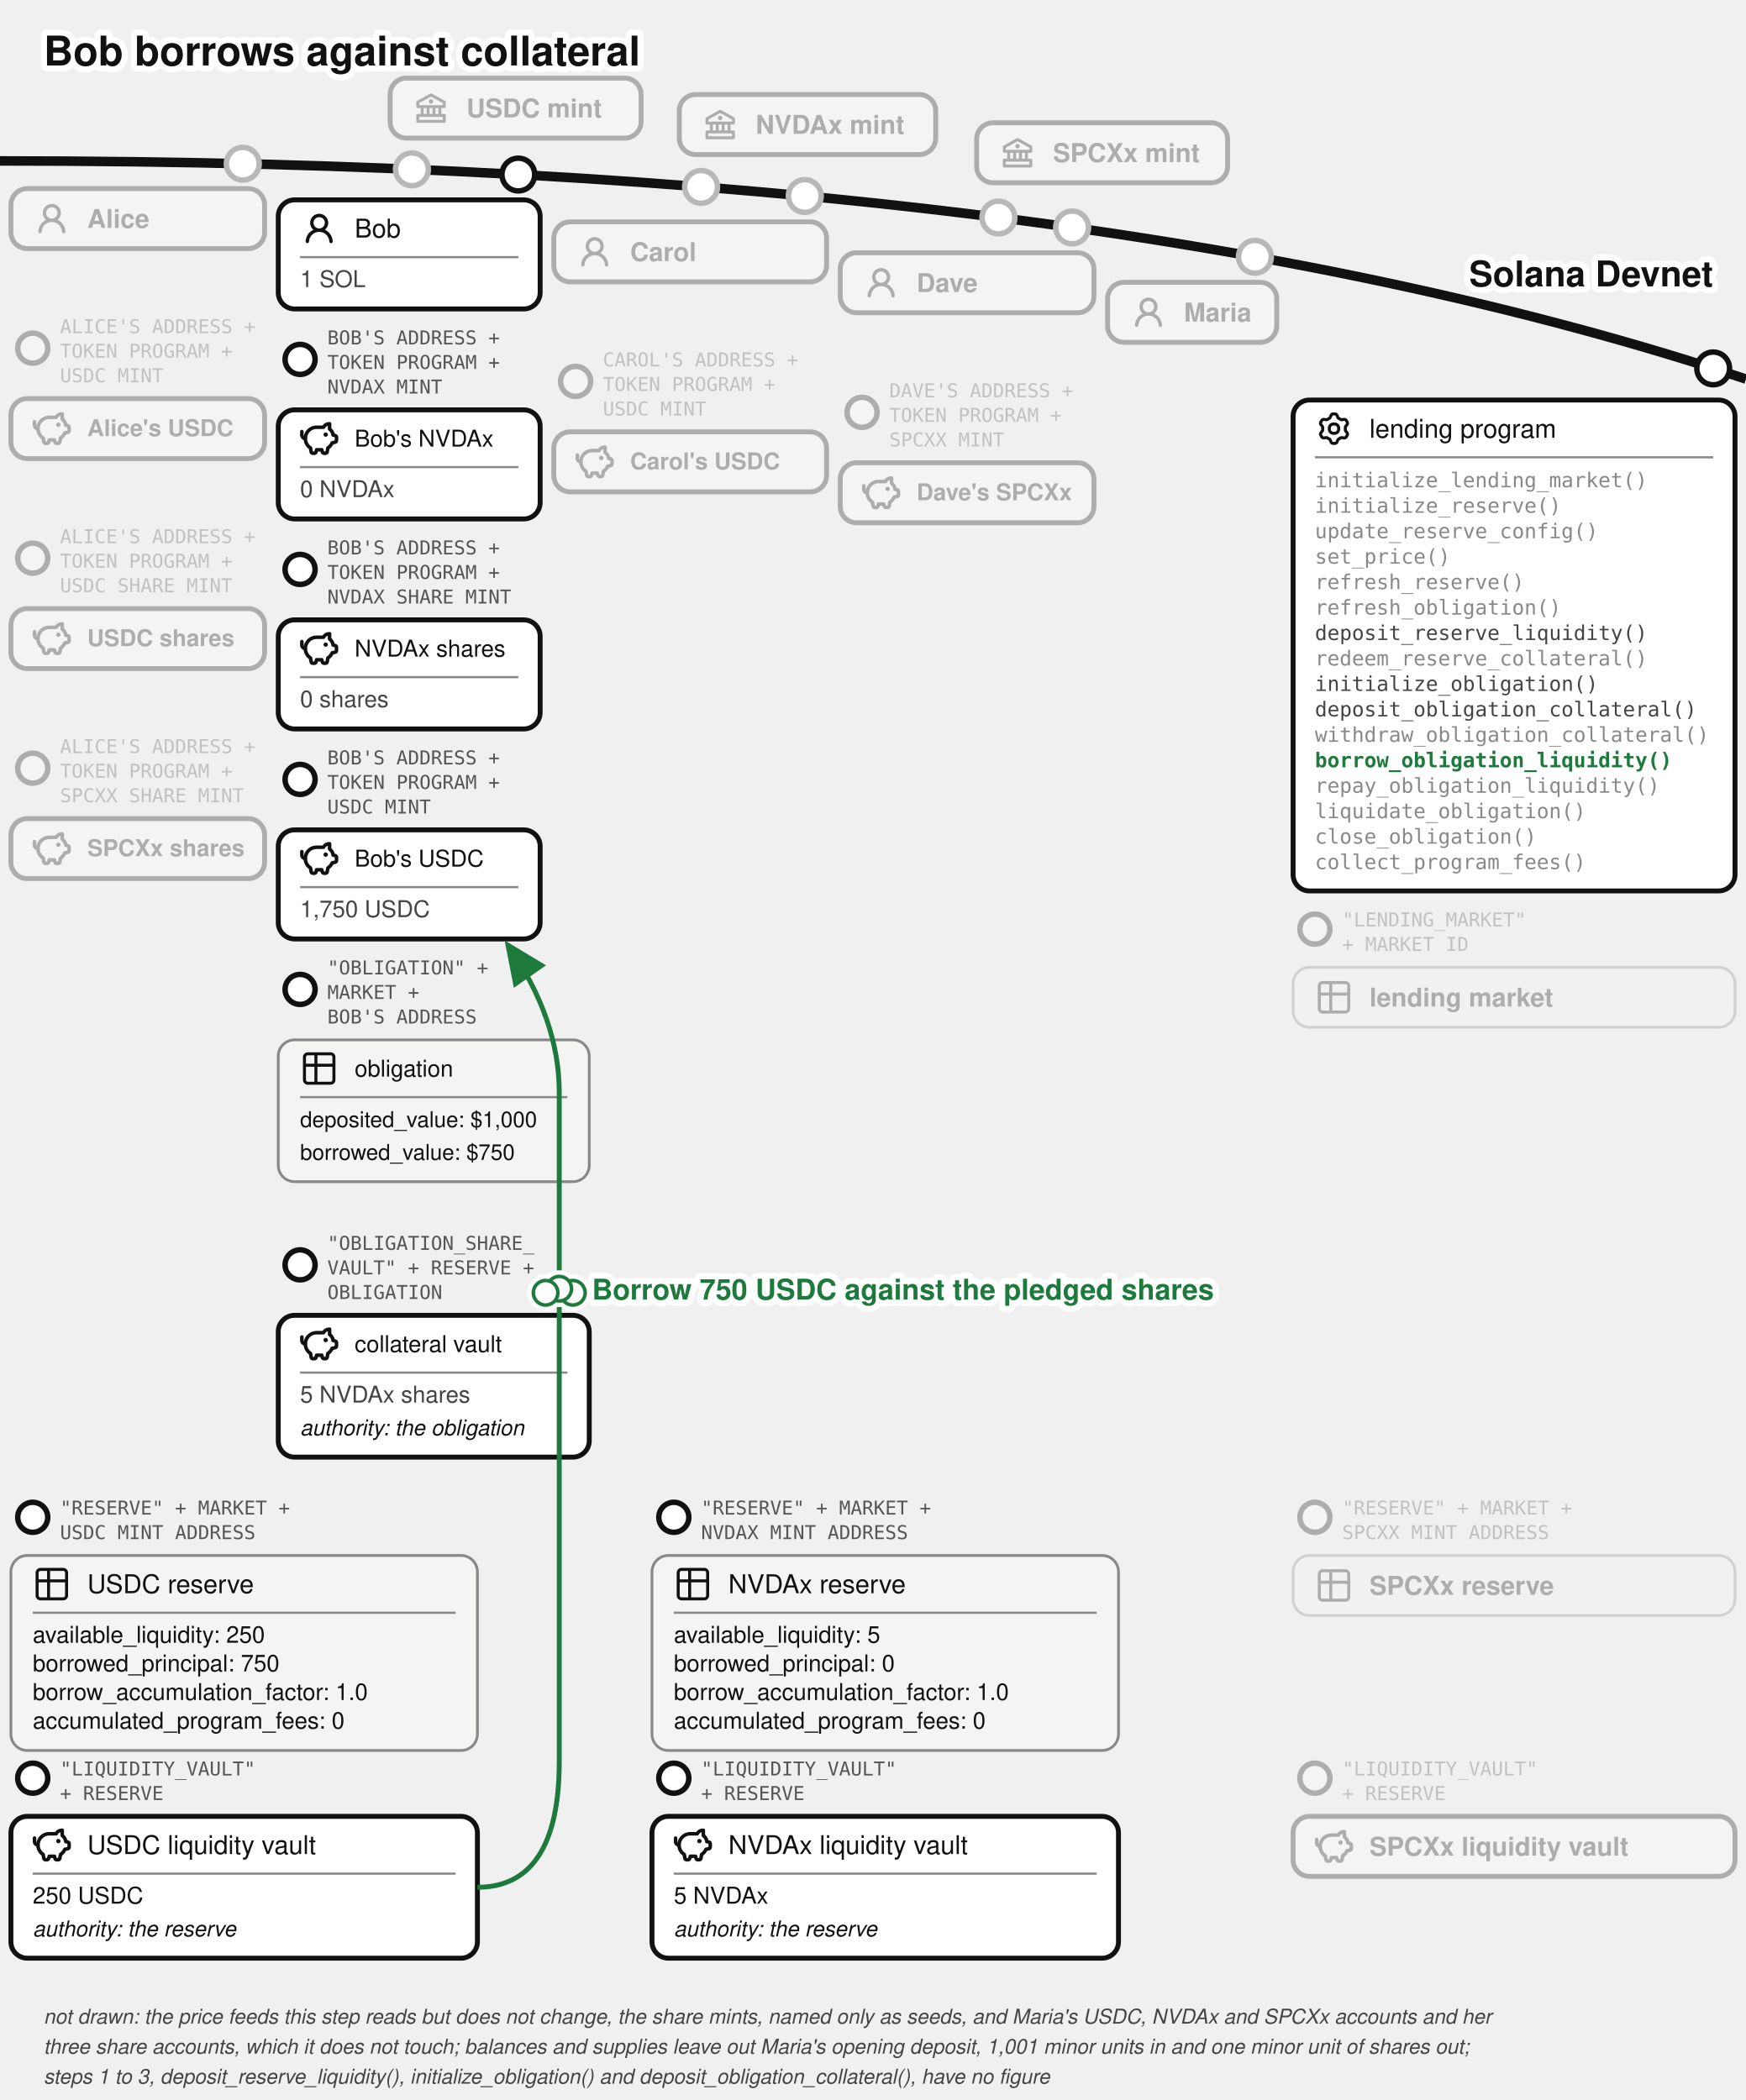
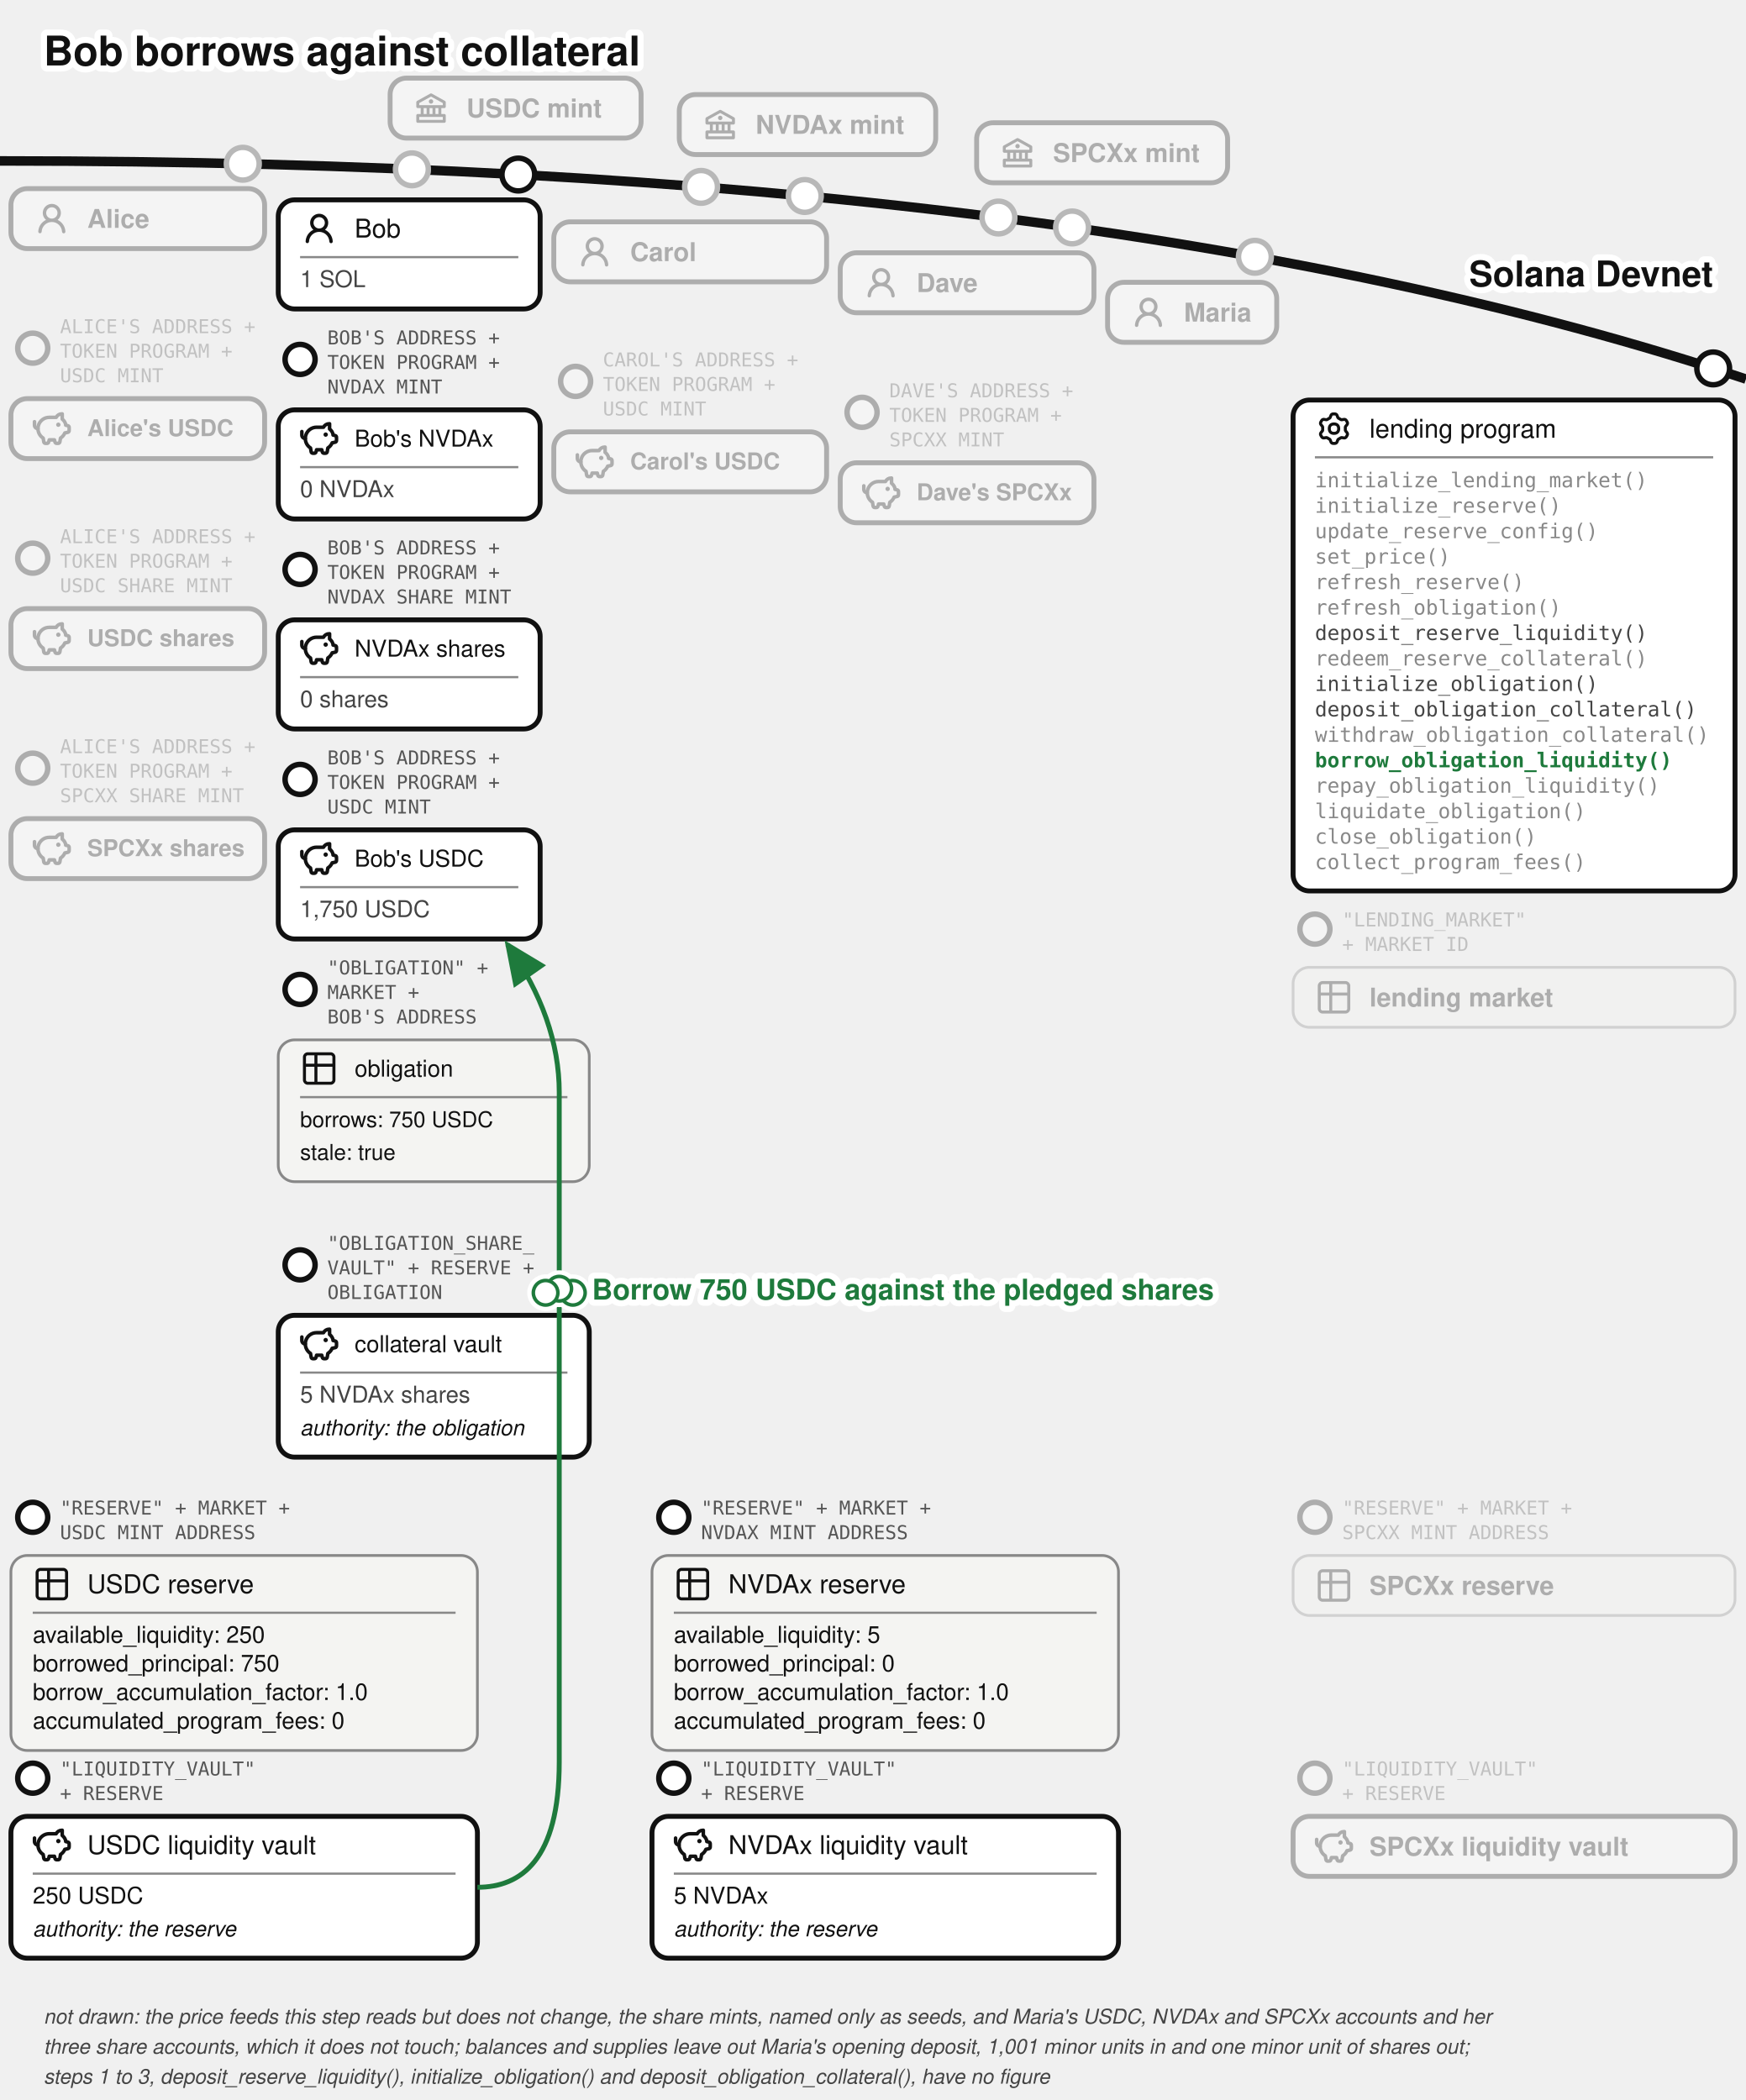
<svg xmlns="http://www.w3.org/2000/svg" viewBox="0 0 640 770" font-family="'Denim INK', Helvetica, Arial, sans-serif" fill="#111">
  <text stroke="#fff" stroke-width="4.5" paint-order="stroke" stroke-linejoin="round" x="16" y="24" font-size="15" font-weight="bold">Bob borrows against collateral</text>
  <g transform="translate(0,26)">
    <defs>
      <marker id="lend-bor-arr" markerWidth="9" markerHeight="8" refX="8" refY="4" orient="auto">
        <path d="M0,0 L9,4 L0,8 z" fill="#1e7a3c" />
      </marker>
    </defs>
    <defs>
      <pattern id="lend-bor-hatch" width="6" height="6" patternUnits="userSpaceOnUse" patternTransform="rotate(45)">
        <line x1="0" y1="0" x2="0" y2="6" stroke="#888" stroke-width="1.4" />
      </pattern>
    </defs>
    <path d="M 0,33 Q 400,33 640,113" fill="none" stroke="#111" stroke-width="3.5" />
    <text stroke="#fff" stroke-width="4.5" paint-order="stroke" stroke-linejoin="round" x="628" y="79" font-size="13" font-weight="bold" text-anchor="end">Solana Devnet</text>
    <circle cx="151" cy="36.088" r="7" fill="#fff" />
    <g opacity="0.3">
      <circle cx="151" cy="36.088" r="6" fill="#fff" stroke="#111" stroke-width="2" />
      <rect x="143" y="2.638" width="92" height="22" rx="6" fill="#fff" stroke="#111" stroke-width="1.8" />
      <g transform="translate(151,6.63815)">
        <g transform="translate(0.52,0.519) scale(0.54)" fill="#111">
          <path d="m21.49 7.13l-9-5a.99.99 0 0 0-.97 0l-9.01 5C2.19 7.31 2 7.64 2 8v3c0 .55.45 1 1 1h2v4H3c-.55 0-1 .45-1 1v4c0 .55.45 1 1 1h18c.55 0 1-.45 1-1v-4c0-.55-.45-1-1-1h-2v-4h2c.55 0 1-.45 1-1V8a1 1 0 0 0-.51-.87M7 12h2v4H7zm6 0v4h-2v-4zm7 6v2H4v-2zm-3-2h-2v-4h2zm3-6H4V8.59l8-4.44l8 4.44z" />
          <path d="M12 6a1.5 1.5 0 1 0 0 3a1.5 1.5 0 1 0 0-3" />
        </g>
      </g>
      <text x="171" y="17.038" font-size="9.5" font-weight="bold">USDC mint</text>
    </g>
    <circle cx="257" cy="42.526" r="7" fill="#fff" />
    <g opacity="0.3">
      <circle cx="257" cy="42.526" r="6" fill="#fff" stroke="#111" stroke-width="2" />
      <rect x="249" y="8.668" width="94" height="22" rx="6" fill="#fff" stroke="#111" stroke-width="1.8" />
      <g transform="translate(257,12.6683)">
        <g transform="translate(0.52,0.519) scale(0.54)" fill="#111">
          <path d="m21.49 7.13l-9-5a.99.99 0 0 0-.97 0l-9.01 5C2.19 7.31 2 7.64 2 8v3c0 .55.45 1 1 1h2v4H3c-.55 0-1 .45-1 1v4c0 .55.45 1 1 1h18c.55 0 1-.45 1-1v-4c0-.55-.45-1-1-1h-2v-4h2c.55 0 1-.45 1-1V8a1 1 0 0 0-.51-.87M7 12h2v4H7zm6 0v4h-2v-4zm7 6v2H4v-2zm-3-2h-2v-4h2zm3-6H4V8.59l8-4.44l8 4.44z" />
          <path d="M12 6a1.5 1.5 0 1 0 0 3a1.5 1.5 0 1 0 0-3" />
        </g>
      </g>
      <text x="277" y="23.068" font-size="9.5" font-weight="bold">NVDAx mint</text>
    </g>
    <circle cx="366" cy="53.759" r="7" fill="#fff" />
    <g opacity="0.3">
      <circle cx="366" cy="53.759" r="6" fill="#fff" stroke="#111" stroke-width="2" />
      <rect x="358" y="19.015" width="92" height="22" rx="6" fill="#fff" stroke="#111" stroke-width="1.8" />
      <g transform="translate(366,23.0155)">
        <g transform="translate(0.52,0.519) scale(0.54)" fill="#111">
          <path d="m21.49 7.13l-9-5a.99.99 0 0 0-.97 0l-9.01 5C2.19 7.31 2 7.64 2 8v3c0 .55.45 1 1 1h2v4H3c-.55 0-1 .45-1 1v4c0 .55.45 1 1 1h18c.55 0 1-.45 1-1v-4c0-.55-.45-1-1-1h-2v-4h2c.55 0 1-.45 1-1V8a1 1 0 0 0-.51-.87M7 12h2v4H7zm6 0v4h-2v-4zm7 6v2H4v-2zm-3-2h-2v-4h2zm3-6H4V8.59l8-4.44l8 4.44z" />
          <path d="M12 6a1.5 1.5 0 1 0 0 3a1.5 1.5 0 1 0 0-3" />
        </g>
      </g>
      <text x="386" y="33.416" font-size="9.5" font-weight="bold">SPCXx mint</text>
    </g>
    <g>
      <circle cx="190" cy="38" r="6" fill="#fff" stroke="#111" stroke-width="2" />
      <rect x="102" y="47.282" width="96" height="40" rx="6" fill="#fff" stroke="#111" stroke-width="1.8" />
      <g transform="translate(110,50.7821)">
        <g transform="translate(0.36,0.767) scale(0.8301)" fill="#111">
          <path d="M10.561 8.073a6 6 0 0 1 3.432 5.142a.75.75 0 1 1-1.498.07a4.5 4.5 0 0 0-8.99 0a.75.75 0 0 1-1.498-.07a6 6 0 0 1 3.431-5.142a3.999 3.999 0 1 1 5.123 0M10.5 5a2.5 2.5 0 1 0-5 0a2.5 2.5 0 0 0 5 0" />
        </g>
      </g>
      <text x="130" y="61.107" font-size="9.5">Bob</text>
      <line x1="110" y1="68.282" x2="190" y2="68.282" stroke="#888" stroke-width="0.8" />
      <text x="110" y="79.282" font-size="8.5" fill="#444">1 SOL</text>
    </g>
    <g>
      <circle cx="110" cy="105.782" r="5.5" fill="#fff" stroke="#111" stroke-width="2" />
      <text x="120" y="100.282" font-size="7" font-family="'DejaVu Sans Mono', monospace" fill="#555">BOB'S ADDRESS +</text>
      <text x="120" y="109.282" font-size="7" font-family="'DejaVu Sans Mono', monospace" fill="#555">TOKEN PROGRAM +</text>
      <text x="120" y="118.282" font-size="7" font-family="'DejaVu Sans Mono', monospace" fill="#555">NVDAX MINT</text>
      <rect x="102" y="124.282" width="96" height="40" rx="6" fill="#fff" stroke="#111" stroke-width="1.8" />
      <g transform="translate(110,127.782)">
        <g transform="translate(-0.624,-0.624) scale(0.6353)" fill="none" stroke="#111" stroke-linecap="round" stroke-linejoin="round" stroke-width="2.047">
          <path d="M14.5 5.5h-4A6.5 6.5 0 0 0 7 17.478l.288 1.738c.07.423.105.635.202.798a1 1 0 0 0 .49.416c.178.07.392.07.822.07c.397 0 .596 0 .764-.062a1 1 0 0 0 .479-.374c.1-.148.15-.34.246-.727l.209-.837h3l.21.837c.096.386.144.58.245.727a1 1 0 0 0 .479.374c.168.062.367.062.764.062c.43 0 .644 0 .821-.07a1 1 0 0 0 .49-.416c.098-.163.133-.375.203-.798L17 17.478a6.5 6.5 0 0 0 2.502-2.978l.89-.178c.77-.154 1.155-.231 1.381-.508c.227-.276.227-.669.227-1.453v-.3c0-.75 0-1.124-.212-1.396c-.212-.27-.575-.362-1.303-.544L20 10c0-1.5-1.167-2.833-2-3.5v-3h-.264c-1.37 0-2.623.774-3.236 2" />
          <path d="M15.875 9.75h-.125m.25 0a.25.25 0 1 1-.5 0a.25.25 0 0 1 .5 0M2 8v2a2 2 0 0 0 2 2" />
        </g>
      </g>
      <text x="130" y="137.757" font-size="8.5">Bob's NVDAx</text>
      <line x1="110" y1="145.282" x2="190" y2="145.282" stroke="#888" stroke-width="0.8" />
      <text x="110" y="156.282" font-size="8.5" fill="#444">0 NVDAx</text>
    </g>
    <g>
      <circle cx="110" cy="182.782" r="5.5" fill="#fff" stroke="#111" stroke-width="2" />
      <text x="120" y="177.282" font-size="7" font-family="'DejaVu Sans Mono', monospace" fill="#555">BOB'S ADDRESS +</text>
      <text x="120" y="186.282" font-size="7" font-family="'DejaVu Sans Mono', monospace" fill="#555">TOKEN PROGRAM +</text>
      <text x="120" y="195.282" font-size="7" font-family="'DejaVu Sans Mono', monospace" fill="#555">NVDAX SHARE MINT</text>
      <rect x="102" y="201.282" width="96" height="40" rx="6" fill="#fff" stroke="#111" stroke-width="1.8" />
      <g transform="translate(110,204.782)">
        <g transform="translate(-0.624,-0.624) scale(0.6353)" fill="none" stroke="#111" stroke-linecap="round" stroke-linejoin="round" stroke-width="2.047">
          <path d="M14.5 5.5h-4A6.5 6.5 0 0 0 7 17.478l.288 1.738c.07.423.105.635.202.798a1 1 0 0 0 .49.416c.178.07.392.07.822.07c.397 0 .596 0 .764-.062a1 1 0 0 0 .479-.374c.1-.148.15-.34.246-.727l.209-.837h3l.21.837c.096.386.144.58.245.727a1 1 0 0 0 .479.374c.168.062.367.062.764.062c.43 0 .644 0 .821-.07a1 1 0 0 0 .49-.416c.098-.163.133-.375.203-.798L17 17.478a6.5 6.5 0 0 0 2.502-2.978l.89-.178c.77-.154 1.155-.231 1.381-.508c.227-.276.227-.669.227-1.453v-.3c0-.75 0-1.124-.212-1.396c-.212-.27-.575-.362-1.303-.544L20 10c0-1.5-1.167-2.833-2-3.5v-3h-.264c-1.37 0-2.623.774-3.236 2" />
          <path d="M15.875 9.75h-.125m.25 0a.25.25 0 1 1-.5 0a.25.25 0 0 1 .5 0M2 8v2a2 2 0 0 0 2 2" />
        </g>
      </g>
      <text x="130" y="214.757" font-size="8.5">NVDAx shares</text>
      <line x1="110" y1="222.282" x2="190" y2="222.282" stroke="#888" stroke-width="0.8" />
      <text x="110" y="233.282" font-size="8.5" fill="#444">0 shares</text>
    </g>
    <g>
      <circle cx="110" cy="259.782" r="5.5" fill="#fff" stroke="#111" stroke-width="2" />
      <text x="120" y="254.282" font-size="7" font-family="'DejaVu Sans Mono', monospace" fill="#555">BOB'S ADDRESS +</text>
      <text x="120" y="263.282" font-size="7" font-family="'DejaVu Sans Mono', monospace" fill="#555">TOKEN PROGRAM +</text>
      <text x="120" y="272.282" font-size="7" font-family="'DejaVu Sans Mono', monospace" fill="#555">USDC MINT</text>
      <rect x="102" y="278.282" width="96" height="40" rx="6" fill="#fff" stroke="#111" stroke-width="1.8" />
      <g transform="translate(110,281.782)">
        <g transform="translate(-0.624,-0.624) scale(0.6353)" fill="none" stroke="#111" stroke-linecap="round" stroke-linejoin="round" stroke-width="2.047">
          <path d="M14.5 5.5h-4A6.5 6.5 0 0 0 7 17.478l.288 1.738c.07.423.105.635.202.798a1 1 0 0 0 .49.416c.178.07.392.07.822.07c.397 0 .596 0 .764-.062a1 1 0 0 0 .479-.374c.1-.148.15-.34.246-.727l.209-.837h3l.21.837c.096.386.144.58.245.727a1 1 0 0 0 .479.374c.168.062.367.062.764.062c.43 0 .644 0 .821-.07a1 1 0 0 0 .49-.416c.098-.163.133-.375.203-.798L17 17.478a6.5 6.5 0 0 0 2.502-2.978l.89-.178c.77-.154 1.155-.231 1.381-.508c.227-.276.227-.669.227-1.453v-.3c0-.75 0-1.124-.212-1.396c-.212-.27-.575-.362-1.303-.544L20 10c0-1.5-1.167-2.833-2-3.5v-3h-.264c-1.37 0-2.623.774-3.236 2" />
          <path d="M15.875 9.75h-.125m.25 0a.25.25 0 1 1-.5 0a.25.25 0 0 1 .5 0M2 8v2a2 2 0 0 0 2 2" />
        </g>
      </g>
      <text x="130" y="291.757" font-size="8.5">Bob's USDC</text>
      <line x1="110" y1="299.282" x2="190" y2="299.282" stroke="#888" stroke-width="0.8" />
      <text x="110" y="310.282" font-size="8.5" fill="#444">1,750 USDC</text>
    </g>
    <g>
      <circle cx="110" cy="336.782" r="5.5" fill="#fff" stroke="#111" stroke-width="2" />
      <text x="120" y="331.282" font-size="7" font-family="'DejaVu Sans Mono', monospace" fill="#555">"OBLIGATION" +</text>
      <text x="120" y="340.282" font-size="7" font-family="'DejaVu Sans Mono', monospace" fill="#555">MARKET +</text>
      <text x="120" y="349.282" font-size="7" font-family="'DejaVu Sans Mono', monospace" fill="#555">BOB'S ADDRESS</text>
      <rect x="102" y="355.282" width="114" height="52" rx="6" fill="#f4f4f2" stroke="#888" />
      <g transform="translate(110,358.782)">
        <g transform="translate(-0.195,-0.195) scale(0.6)" fill="none" stroke="#111" stroke-linecap="round" stroke-linejoin="round" stroke-width="1.843">
          <path d="M3 5a2 2 0 0 1 2-2h14a2 2 0 0 1 2 2v14a2 2 0 0 1-2 2H5a2 2 0 0 1-2-2zm0 5h18M10 3v18" />
        </g>
      </g>
      <text x="130" y="368.757" font-size="8.5">obligation</text>
      <line x1="110" y1="376.282" x2="208" y2="376.282" stroke="#888" stroke-width="0.8" />
-       <text x="110" y="387.282" font-size="8">deposited_value: $1,000</text>
-       <text x="110" y="399.282" font-size="8">borrowed_value: $750</text>
+       <text x="110" y="387.282" font-size="8">borrows: 750 USDC</text>
+       <text x="110" y="399.282" font-size="8">stale: true</text>
    </g>
    <g>
      <circle cx="110" cy="437.782" r="5.5" fill="#fff" stroke="#111" stroke-width="2" />
      <text x="120" y="432.282" font-size="7" font-family="'DejaVu Sans Mono', monospace" fill="#555">"OBLIGATION_SHARE_</text>
      <text x="120" y="441.282" font-size="7" font-family="'DejaVu Sans Mono', monospace" fill="#555">VAULT" + RESERVE +</text>
      <text x="120" y="450.282" font-size="7" font-family="'DejaVu Sans Mono', monospace" fill="#555">OBLIGATION</text>
      <rect x="102" y="456.282" width="114" height="52" rx="6" fill="#fff" stroke="#111" stroke-width="1.8" />
      <g transform="translate(110,459.782)">
        <g transform="translate(-0.624,-0.624) scale(0.6353)" fill="none" stroke="#111" stroke-linecap="round" stroke-linejoin="round" stroke-width="2.047">
          <path d="M14.5 5.5h-4A6.5 6.5 0 0 0 7 17.478l.288 1.738c.07.423.105.635.202.798a1 1 0 0 0 .49.416c.178.07.392.07.822.07c.397 0 .596 0 .764-.062a1 1 0 0 0 .479-.374c.1-.148.15-.34.246-.727l.209-.837h3l.21.837c.096.386.144.58.245.727a1 1 0 0 0 .479.374c.168.062.367.062.764.062c.43 0 .644 0 .821-.07a1 1 0 0 0 .49-.416c.098-.163.133-.375.203-.798L17 17.478a6.5 6.5 0 0 0 2.502-2.978l.89-.178c.77-.154 1.155-.231 1.381-.508c.227-.276.227-.669.227-1.453v-.3c0-.75 0-1.124-.212-1.396c-.212-.27-.575-.362-1.303-.544L20 10c0-1.5-1.167-2.833-2-3.5v-3h-.264c-1.37 0-2.623.774-3.236 2" />
          <path d="M15.875 9.75h-.125m.25 0a.25.25 0 1 1-.5 0a.25.25 0 0 1 .5 0M2 8v2a2 2 0 0 0 2 2" />
        </g>
      </g>
      <text x="130" y="469.757" font-size="8.5">collateral vault</text>
      <line x1="110" y1="477.282" x2="208" y2="477.282" stroke="#888" stroke-width="0.8" />
      <text x="110" y="488.282" font-size="8.5" fill="#444">5 NVDAx shares</text>
      <text x="110" y="500.282" font-size="8" font-style="italic">authority: the obligation</text>
    </g>
    <circle cx="89" cy="34.037" r="7" fill="#fff" />
    <g opacity="0.3">
      <circle cx="89" cy="34.037" r="6" fill="#fff" stroke="#111" stroke-width="2" />
      <rect x="4" y="43.16" width="93" height="22" rx="6" fill="#fff" stroke="#111" stroke-width="1.8" />
      <g transform="translate(12,47.1597)">
        <g transform="translate(0.36,0.767) scale(0.8301)" fill="#111">
          <path d="M10.561 8.073a6 6 0 0 1 3.432 5.142a.75.75 0 1 1-1.498.07a4.5 4.5 0 0 0-8.99 0a.75.75 0 0 1-1.498-.07a6 6 0 0 1 3.431-5.142a3.999 3.999 0 1 1 5.123 0M10.5 5a2.5 2.5 0 1 0-5 0a2.5 2.5 0 0 0 5 0" />
        </g>
      </g>
      <text x="32" y="57.56" font-size="9.5" font-weight="bold">Alice</text>
    </g>
    <circle cx="295" cy="45.857" r="7" fill="#fff" />
    <g opacity="0.3">
      <circle cx="295" cy="45.857" r="6" fill="#fff" stroke="#111" stroke-width="2" />
      <rect x="203" y="55.34" width="100" height="22" rx="6" fill="#fff" stroke="#111" stroke-width="1.8" />
      <g transform="translate(211,59.34)">
        <g transform="translate(0.36,0.767) scale(0.8301)" fill="#111">
          <path d="M10.561 8.073a6 6 0 0 1 3.432 5.142a.75.75 0 1 1-1.498.07a4.5 4.5 0 0 0-8.99 0a.75.75 0 0 1-1.498-.07a6 6 0 0 1 3.431-5.142a3.999 3.999 0 1 1 5.123 0M10.5 5a2.5 2.5 0 1 0-5 0a2.5 2.5 0 0 0 5 0" />
        </g>
      </g>
      <text x="231" y="69.74" font-size="9.5" font-weight="bold">Carol</text>
    </g>
    <circle cx="393" cy="57.398" r="7" fill="#fff" />
    <g opacity="0.3">
      <circle cx="393" cy="57.398" r="6" fill="#fff" stroke="#111" stroke-width="2" />
      <rect x="308" y="66.683" width="93" height="22" rx="6" fill="#fff" stroke="#111" stroke-width="1.8" />
      <g transform="translate(316,70.6825)">
        <g transform="translate(0.36,0.767) scale(0.8301)" fill="#111">
          <path d="M10.561 8.073a6 6 0 0 1 3.432 5.142a.75.75 0 1 1-1.498.07a4.5 4.5 0 0 0-8.99 0a.75.75 0 0 1-1.498-.07a6 6 0 0 1 3.431-5.142a3.999 3.999 0 1 1 5.123 0M10.5 5a2.5 2.5 0 1 0-5 0a2.5 2.5 0 0 0 5 0" />
        </g>
      </g>
      <text x="336" y="81.082" font-size="9.5" font-weight="bold">Dave</text>
    </g>
    <circle cx="460" cy="68.153" r="7" fill="#fff" />
    <g opacity="0.3">
      <circle cx="460" cy="68.153" r="6" fill="#fff" stroke="#111" stroke-width="2" />
      <rect x="406" y="77.515" width="62" height="22" rx="6" fill="#fff" stroke="#111" stroke-width="1.8" />
      <g transform="translate(414,81.5152)">
        <g transform="translate(0.36,0.767) scale(0.8301)" fill="#111">
          <path d="M10.561 8.073a6 6 0 0 1 3.432 5.142a.75.75 0 1 1-1.498.07a4.5 4.5 0 0 0-8.99 0a.75.75 0 0 1-1.498-.07a6 6 0 0 1 3.431-5.142a3.999 3.999 0 1 1 5.123 0M10.5 5a2.5 2.5 0 1 0-5 0a2.5 2.5 0 0 0 5 0" />
        </g>
      </g>
      <text x="434" y="91.915" font-size="9.5" font-weight="bold">Maria</text>
    </g>
    <g opacity="0.3">
      <circle cx="12" cy="101.66" r="5.5" fill="#fff" stroke="#111" stroke-width="2" />
      <text x="22" y="96.16" font-size="7" font-family="'DejaVu Sans Mono', monospace" fill="#555">ALICE'S ADDRESS +</text>
      <text x="22" y="105.16" font-size="7" font-family="'DejaVu Sans Mono', monospace" fill="#555">TOKEN PROGRAM +</text>
      <text x="22" y="114.16" font-size="7" font-family="'DejaVu Sans Mono', monospace" fill="#555">USDC MINT</text>
      <rect x="4" y="120.16" width="93" height="22" rx="6" fill="#fff" stroke="#111" stroke-width="1.8" />
      <g transform="translate(12,124.16)">
        <g transform="translate(-0.624,-0.624) scale(0.6353)" fill="none" stroke="#111" stroke-linecap="round" stroke-linejoin="round" stroke-width="2.047">
          <path d="M14.5 5.5h-4A6.5 6.5 0 0 0 7 17.478l.288 1.738c.07.423.105.635.202.798a1 1 0 0 0 .49.416c.178.07.392.07.822.07c.397 0 .596 0 .764-.062a1 1 0 0 0 .479-.374c.1-.148.15-.34.246-.727l.209-.837h3l.21.837c.096.386.144.58.245.727a1 1 0 0 0 .479.374c.168.062.367.062.764.062c.43 0 .644 0 .821-.07a1 1 0 0 0 .49-.416c.098-.163.133-.375.203-.798L17 17.478a6.5 6.5 0 0 0 2.502-2.978l.89-.178c.77-.154 1.155-.231 1.381-.508c.227-.276.227-.669.227-1.453v-.3c0-.75 0-1.124-.212-1.396c-.212-.27-.575-.362-1.303-.544L20 10c0-1.5-1.167-2.833-2-3.5v-3h-.264c-1.37 0-2.623.774-3.236 2" />
          <path d="M15.875 9.75h-.125m.25 0a.25.25 0 1 1-.5 0a.25.25 0 0 1 .5 0M2 8v2a2 2 0 0 0 2 2" />
        </g>
      </g>
      <text x="32" y="133.91" font-size="8.5" font-weight="bold">Alice's USDC</text>
    </g>
    <g opacity="0.3">
      <circle cx="12" cy="178.66" r="5.5" fill="#fff" stroke="#111" stroke-width="2" />
      <text x="22" y="173.16" font-size="7" font-family="'DejaVu Sans Mono', monospace" fill="#555">ALICE'S ADDRESS +</text>
      <text x="22" y="182.16" font-size="7" font-family="'DejaVu Sans Mono', monospace" fill="#555">TOKEN PROGRAM +</text>
      <text x="22" y="191.16" font-size="7" font-family="'DejaVu Sans Mono', monospace" fill="#555">USDC SHARE MINT</text>
      <rect x="4" y="197.16" width="93" height="22" rx="6" fill="#fff" stroke="#111" stroke-width="1.8" />
      <g transform="translate(12,201.16)">
        <g transform="translate(-0.624,-0.624) scale(0.6353)" fill="none" stroke="#111" stroke-linecap="round" stroke-linejoin="round" stroke-width="2.047">
          <path d="M14.5 5.5h-4A6.5 6.5 0 0 0 7 17.478l.288 1.738c.07.423.105.635.202.798a1 1 0 0 0 .49.416c.178.07.392.07.822.07c.397 0 .596 0 .764-.062a1 1 0 0 0 .479-.374c.1-.148.15-.34.246-.727l.209-.837h3l.21.837c.096.386.144.58.245.727a1 1 0 0 0 .479.374c.168.062.367.062.764.062c.43 0 .644 0 .821-.07a1 1 0 0 0 .49-.416c.098-.163.133-.375.203-.798L17 17.478a6.5 6.5 0 0 0 2.502-2.978l.89-.178c.77-.154 1.155-.231 1.381-.508c.227-.276.227-.669.227-1.453v-.3c0-.75 0-1.124-.212-1.396c-.212-.27-.575-.362-1.303-.544L20 10c0-1.5-1.167-2.833-2-3.5v-3h-.264c-1.37 0-2.623.774-3.236 2" />
          <path d="M15.875 9.75h-.125m.25 0a.25.25 0 1 1-.5 0a.25.25 0 0 1 .5 0M2 8v2a2 2 0 0 0 2 2" />
        </g>
      </g>
      <text x="32" y="210.91" font-size="8.5" font-weight="bold">USDC shares</text>
    </g>
    <g opacity="0.3">
      <circle cx="12" cy="255.66" r="5.5" fill="#fff" stroke="#111" stroke-width="2" />
      <text x="22" y="250.16" font-size="7" font-family="'DejaVu Sans Mono', monospace" fill="#555">ALICE'S ADDRESS +</text>
      <text x="22" y="259.16" font-size="7" font-family="'DejaVu Sans Mono', monospace" fill="#555">TOKEN PROGRAM +</text>
      <text x="22" y="268.16" font-size="7" font-family="'DejaVu Sans Mono', monospace" fill="#555">SPCXX SHARE MINT</text>
      <rect x="4" y="274.16" width="93" height="22" rx="6" fill="#fff" stroke="#111" stroke-width="1.8" />
      <g transform="translate(12,278.16)">
        <g transform="translate(-0.624,-0.624) scale(0.6353)" fill="none" stroke="#111" stroke-linecap="round" stroke-linejoin="round" stroke-width="2.047">
          <path d="M14.5 5.5h-4A6.5 6.5 0 0 0 7 17.478l.288 1.738c.07.423.105.635.202.798a1 1 0 0 0 .49.416c.178.07.392.07.822.07c.397 0 .596 0 .764-.062a1 1 0 0 0 .479-.374c.1-.148.15-.34.246-.727l.209-.837h3l.21.837c.096.386.144.58.245.727a1 1 0 0 0 .479.374c.168.062.367.062.764.062c.43 0 .644 0 .821-.07a1 1 0 0 0 .49-.416c.098-.163.133-.375.203-.798L17 17.478a6.5 6.5 0 0 0 2.502-2.978l.89-.178c.77-.154 1.155-.231 1.381-.508c.227-.276.227-.669.227-1.453v-.3c0-.75 0-1.124-.212-1.396c-.212-.27-.575-.362-1.303-.544L20 10c0-1.5-1.167-2.833-2-3.5v-3h-.264c-1.37 0-2.623.774-3.236 2" />
          <path d="M15.875 9.75h-.125m.25 0a.25.25 0 1 1-.5 0a.25.25 0 0 1 .5 0M2 8v2a2 2 0 0 0 2 2" />
        </g>
      </g>
      <text x="32" y="287.91" font-size="8.5" font-weight="bold">SPCXx shares</text>
    </g>
    <g opacity="0.3">
      <circle cx="211" cy="113.84" r="5.5" fill="#fff" stroke="#111" stroke-width="2" />
      <text x="221" y="108.34" font-size="7" font-family="'DejaVu Sans Mono', monospace" fill="#555">CAROL'S ADDRESS +</text>
      <text x="221" y="117.34" font-size="7" font-family="'DejaVu Sans Mono', monospace" fill="#555">TOKEN PROGRAM +</text>
      <text x="221" y="126.34" font-size="7" font-family="'DejaVu Sans Mono', monospace" fill="#555">USDC MINT</text>
      <rect x="203" y="132.34" width="100" height="22" rx="6" fill="#fff" stroke="#111" stroke-width="1.8" />
      <g transform="translate(211,136.34)">
        <g transform="translate(-0.624,-0.624) scale(0.6353)" fill="none" stroke="#111" stroke-linecap="round" stroke-linejoin="round" stroke-width="2.047">
          <path d="M14.5 5.5h-4A6.5 6.5 0 0 0 7 17.478l.288 1.738c.07.423.105.635.202.798a1 1 0 0 0 .49.416c.178.07.392.07.822.07c.397 0 .596 0 .764-.062a1 1 0 0 0 .479-.374c.1-.148.15-.34.246-.727l.209-.837h3l.21.837c.096.386.144.58.245.727a1 1 0 0 0 .479.374c.168.062.367.062.764.062c.43 0 .644 0 .821-.07a1 1 0 0 0 .49-.416c.098-.163.133-.375.203-.798L17 17.478a6.5 6.5 0 0 0 2.502-2.978l.89-.178c.77-.154 1.155-.231 1.381-.508c.227-.276.227-.669.227-1.453v-.3c0-.75 0-1.124-.212-1.396c-.212-.27-.575-.362-1.303-.544L20 10c0-1.5-1.167-2.833-2-3.5v-3h-.264c-1.37 0-2.623.774-3.236 2" />
          <path d="M15.875 9.75h-.125m.25 0a.25.25 0 1 1-.5 0a.25.25 0 0 1 .5 0M2 8v2a2 2 0 0 0 2 2" />
        </g>
      </g>
      <text x="231" y="146.09" font-size="8.5" font-weight="bold">Carol's USDC</text>
    </g>
    <g opacity="0.3">
      <circle cx="316" cy="125.183" r="5.5" fill="#fff" stroke="#111" stroke-width="2" />
      <text x="326" y="119.683" font-size="7" font-family="'DejaVu Sans Mono', monospace" fill="#555">DAVE'S ADDRESS +</text>
      <text x="326" y="128.683" font-size="7" font-family="'DejaVu Sans Mono', monospace" fill="#555">TOKEN PROGRAM +</text>
      <text x="326" y="137.683" font-size="7" font-family="'DejaVu Sans Mono', monospace" fill="#555">SPCXX MINT</text>
      <rect x="308" y="143.683" width="93" height="22" rx="6" fill="#fff" stroke="#111" stroke-width="1.8" />
      <g transform="translate(316,147.683)">
        <g transform="translate(-0.624,-0.624) scale(0.6353)" fill="none" stroke="#111" stroke-linecap="round" stroke-linejoin="round" stroke-width="2.047">
          <path d="M14.5 5.5h-4A6.5 6.5 0 0 0 7 17.478l.288 1.738c.07.423.105.635.202.798a1 1 0 0 0 .49.416c.178.07.392.07.822.07c.397 0 .596 0 .764-.062a1 1 0 0 0 .479-.374c.1-.148.15-.34.246-.727l.209-.837h3l.21.837c.096.386.144.58.245.727a1 1 0 0 0 .479.374c.168.062.367.062.764.062c.43 0 .644 0 .821-.07a1 1 0 0 0 .49-.416c.098-.163.133-.375.203-.798L17 17.478a6.5 6.5 0 0 0 2.502-2.978l.89-.178c.77-.154 1.155-.231 1.381-.508c.227-.276.227-.669.227-1.453v-.3c0-.75 0-1.124-.212-1.396c-.212-.27-.575-.362-1.303-.544L20 10c0-1.5-1.167-2.833-2-3.5v-3h-.264c-1.37 0-2.623.774-3.236 2" />
          <path d="M15.875 9.75h-.125m.25 0a.25.25 0 1 1-.5 0a.25.25 0 0 1 .5 0M2 8v2a2 2 0 0 0 2 2" />
        </g>
      </g>
      <text x="336" y="157.43" font-size="8.5" font-weight="bold">Dave's SPCXx</text>
    </g>
    <g>
      <circle cx="628" cy="109.082" r="6" fill="#fff" stroke="#111" stroke-width="2" />
      <rect x="474" y="120.676" width="162" height="180" rx="6" fill="#fff" stroke="#111" stroke-width="1.8" />
      <g transform="translate(482,124.176)">
        <g transform="translate(0.951,0.952) scale(0.864)" fill="none" stroke="#111" stroke-linecap="round" stroke-linejoin="round" stroke-width="1.28">
          <path d="M11.808 7.727c0 .05.017.1.048.14l.667.84a.96.96 0 0 1 .082 1.08l-.392.676a.96.96 0 0 1-.975.47l-1.063-.16a.23.23 0 0 0-.145.027l-1.26.727a.23.23 0 0 0-.096.112l-.392 1a.96.96 0 0 1-.893.611h-.782a.96.96 0 0 1-.893-.61l-.392-1a.23.23 0 0 0-.096-.113L3.967 10.8a.23.23 0 0 0-.145-.028l-1.063.162a.96.96 0 0 1-.976-.47l-.39-.677a.96.96 0 0 1 .08-1.08l.67-.84a.22.22 0 0 0 .05-.14V6.273c0-.05-.018-.1-.05-.14l-.67-.84a.96.96 0 0 1-.08-1.08l.39-.676a.96.96 0 0 1 .976-.47l1.06.16a.23.23 0 0 0 .145-.027l1.262-.73a.23.23 0 0 0 .096-.113l.394-.996A.96.96 0 0 1 6.61.75h.784a.96.96 0 0 1 .893.61l.392.997q.028.075.096.116l1.26.727a.23.23 0 0 0 .145.028l1.062-.162a.96.96 0 0 1 .976.47l.391.677a.96.96 0 0 1-.081 1.08l-.67.84a.22.22 0 0 0-.049.14v1.454Z" />
          <path d="M7 8.996c1.277 0 1.996-.719 1.996-1.996S8.277 5.004 7 5.004S5.004 5.723 5.004 7S5.723 8.996 7 8.996" />
        </g>
      </g>
      <text x="502" y="134.501" font-size="9.5">lending program</text>
      <line x1="482" y1="141.676" x2="628" y2="141.676" stroke="#888" stroke-width="0.8" />
      <text x="482" y="152.676" font-size="7.5" font-family="'DejaVu Sans Mono', Menlo, monospace" fill="#888">initialize_lending_market()</text>
      <text x="482" y="162.009" font-size="7.5" font-family="'DejaVu Sans Mono', Menlo, monospace" fill="#888">initialize_reserve()</text>
      <text x="482" y="171.343" font-size="7.5" font-family="'DejaVu Sans Mono', Menlo, monospace" fill="#888">update_reserve_config()</text>
      <text x="482" y="180.676" font-size="7.5" font-family="'DejaVu Sans Mono', Menlo, monospace" fill="#888">set_price()</text>
      <text x="482" y="190.009" font-size="7.5" font-family="'DejaVu Sans Mono', Menlo, monospace" fill="#888">refresh_reserve()</text>
      <text x="482" y="199.343" font-size="7.5" font-family="'DejaVu Sans Mono', Menlo, monospace" fill="#888">refresh_obligation()</text>
      <text x="482" y="208.676" font-size="7.5" font-family="'DejaVu Sans Mono', Menlo, monospace" fill="#444">deposit_reserve_liquidity()</text>
      <text x="482" y="218.009" font-size="7.5" font-family="'DejaVu Sans Mono', Menlo, monospace" fill="#888">redeem_reserve_collateral()</text>
      <text x="482" y="227.343" font-size="7.5" font-family="'DejaVu Sans Mono', Menlo, monospace" fill="#444">initialize_obligation()</text>
      <text x="482" y="236.676" font-size="7.5" font-family="'DejaVu Sans Mono', Menlo, monospace" fill="#444">deposit_obligation_collateral()</text>
      <text x="482" y="246.009" font-size="7.5" font-family="'DejaVu Sans Mono', Menlo, monospace" fill="#888">withdraw_obligation_collateral()</text>
      <text x="482" y="255.343" font-size="7.5" font-family="'DejaVu Sans Mono', Menlo, monospace" font-weight="bold" fill="#1e7a3c">borrow_obligation_liquidity()</text>
      <text x="482" y="264.676" font-size="7.5" font-family="'DejaVu Sans Mono', Menlo, monospace" fill="#888">repay_obligation_liquidity()</text>
      <text x="482" y="274.009" font-size="7.5" font-family="'DejaVu Sans Mono', Menlo, monospace" fill="#888">liquidate_obligation()</text>
      <text x="482" y="283.343" font-size="7.5" font-family="'DejaVu Sans Mono', Menlo, monospace" fill="#888">close_obligation()</text>
      <text x="482" y="292.676" font-size="7.5" font-family="'DejaVu Sans Mono', Menlo, monospace" fill="#888">collect_program_fees()</text>
    </g>
    <g opacity="0.3">
      <circle cx="482" cy="314.676" r="5.5" fill="#fff" stroke="#111" stroke-width="2" />
      <text x="492" y="313.676" font-size="7" font-family="'DejaVu Sans Mono', monospace" fill="#555">"LENDING_MARKET"</text>
      <text x="492" y="322.676" font-size="7" font-family="'DejaVu Sans Mono', monospace" fill="#555">+ MARKET ID</text>
      <rect x="474" y="328.676" width="162" height="22" rx="6" fill="#f4f4f2" stroke="#888" />
      <g transform="translate(482,332.676)">
        <g transform="translate(-0.195,-0.195) scale(0.6)" fill="none" stroke="#111" stroke-linecap="round" stroke-linejoin="round" stroke-width="1.843">
          <path d="M3 5a2 2 0 0 1 2-2h14a2 2 0 0 1 2 2v14a2 2 0 0 1-2 2H5a2 2 0 0 1-2-2zm0 5h18M10 3v18" />
        </g>
      </g>
      <text x="502" y="343.076" font-size="9.5" font-weight="bold">lending market</text>
    </g>
    <g>
      <circle cx="12" cy="530.34" r="5.5" fill="#fff" stroke="#111" stroke-width="2" />
      <text x="22" y="529.34" font-size="7" font-family="'DejaVu Sans Mono', monospace" fill="#555">"RESERVE" + MARKET +</text>
      <text x="22" y="538.34" font-size="7" font-family="'DejaVu Sans Mono', monospace" fill="#555">USDC MINT ADDRESS</text>
      <rect x="4" y="544.34" width="171" height="71.5" rx="6" fill="#f4f4f2" stroke="#888" />
      <g transform="translate(12,547.84)">
        <g transform="translate(-0.195,-0.195) scale(0.6)" fill="none" stroke="#111" stroke-linecap="round" stroke-linejoin="round" stroke-width="1.843">
          <path d="M3 5a2 2 0 0 1 2-2h14a2 2 0 0 1 2 2v14a2 2 0 0 1-2 2H5a2 2 0 0 1-2-2zm0 5h18M10 3v18" />
        </g>
      </g>
      <text x="32" y="558.165" font-size="9.5">USDC reserve</text>
      <line x1="12" y1="565.34" x2="167" y2="565.34" stroke="#888" stroke-width="0.8" />
      <text x="12" y="576.34" font-size="8.5">available_liquidity: 250</text>
      <text x="12" y="586.84" font-size="8.5">borrowed_principal: 750</text>
      <text x="12" y="597.34" font-size="8.5">borrow_accumulation_factor: 1.0</text>
      <text x="12" y="607.84" font-size="8.5">accumulated_program_fees: 0</text>
    </g>
    <g transform="translate(0,-100.34)">
      <g>
        <circle cx="12" cy="726.34" r="5.5" fill="#fff" stroke="#111" stroke-width="2" />
        <text x="22" y="725.34" font-size="7" font-family="'DejaVu Sans Mono', monospace" fill="#555">"LIQUIDITY_VAULT"</text>
        <text x="22" y="734.34" font-size="7" font-family="'DejaVu Sans Mono', monospace" fill="#555">+ RESERVE</text>
        <rect x="4" y="740.34" width="171" height="52" rx="6" fill="#fff" stroke="#111" stroke-width="1.8" />
        <g transform="translate(12,743.84)">
          <g transform="translate(-0.624,-0.624) scale(0.6353)" fill="none" stroke="#111" stroke-linecap="round" stroke-linejoin="round" stroke-width="2.047">
            <path d="M14.5 5.5h-4A6.5 6.5 0 0 0 7 17.478l.288 1.738c.07.423.105.635.202.798a1 1 0 0 0 .49.416c.178.07.392.07.822.07c.397 0 .596 0 .764-.062a1 1 0 0 0 .479-.374c.1-.148.15-.34.246-.727l.209-.837h3l.21.837c.096.386.144.58.245.727a1 1 0 0 0 .479.374c.168.062.367.062.764.062c.43 0 .644 0 .821-.07a1 1 0 0 0 .49-.416c.098-.163.133-.375.203-.798L17 17.478a6.5 6.5 0 0 0 2.502-2.978l.89-.178c.77-.154 1.155-.231 1.381-.508c.227-.276.227-.669.227-1.453v-.3c0-.75 0-1.124-.212-1.396c-.212-.27-.575-.362-1.303-.544L20 10c0-1.5-1.167-2.833-2-3.5v-3h-.264c-1.37 0-2.623.774-3.236 2" />
            <path d="M15.875 9.75h-.125m.25 0a.25.25 0 1 1-.5 0a.25.25 0 0 1 .5 0M2 8v2a2 2 0 0 0 2 2" />
          </g>
        </g>
        <text x="32" y="754.165" font-size="9.5">USDC liquidity vault</text>
        <line x1="12" y1="761.34" x2="167" y2="761.34" stroke="#888" stroke-width="0.8" />
        <text x="12" y="772.34" font-size="8.5">250 USDC</text>
        <text x="12" y="784.34" font-size="8" font-style="italic">authority: the reserve</text>
      </g>
    </g>
    <g>
      <circle cx="247" cy="530.34" r="5.5" fill="#fff" stroke="#111" stroke-width="2" />
      <text x="257" y="529.34" font-size="7" font-family="'DejaVu Sans Mono', monospace" fill="#555">"RESERVE" + MARKET +</text>
      <text x="257" y="538.34" font-size="7" font-family="'DejaVu Sans Mono', monospace" fill="#555">NVDAX MINT ADDRESS</text>
      <rect x="239" y="544.34" width="171" height="71.5" rx="6" fill="#f4f4f2" stroke="#888" />
      <g transform="translate(247,547.84)">
        <g transform="translate(-0.195,-0.195) scale(0.6)" fill="none" stroke="#111" stroke-linecap="round" stroke-linejoin="round" stroke-width="1.843">
          <path d="M3 5a2 2 0 0 1 2-2h14a2 2 0 0 1 2 2v14a2 2 0 0 1-2 2H5a2 2 0 0 1-2-2zm0 5h18M10 3v18" />
        </g>
      </g>
      <text x="267" y="558.165" font-size="9.5">NVDAx reserve</text>
      <line x1="247" y1="565.34" x2="402" y2="565.34" stroke="#888" stroke-width="0.8" />
      <text x="247" y="576.34" font-size="8.5">available_liquidity: 5</text>
      <text x="247" y="586.84" font-size="8.5">borrowed_principal: 0</text>
      <text x="247" y="597.34" font-size="8.5">borrow_accumulation_factor: 1.0</text>
      <text x="247" y="607.84" font-size="8.5">accumulated_program_fees: 0</text>
    </g>
    <g transform="translate(0,-100.34)">
      <g>
        <circle cx="247" cy="726.34" r="5.5" fill="#fff" stroke="#111" stroke-width="2" />
        <text x="257" y="725.34" font-size="7" font-family="'DejaVu Sans Mono', monospace" fill="#555">"LIQUIDITY_VAULT"</text>
        <text x="257" y="734.34" font-size="7" font-family="'DejaVu Sans Mono', monospace" fill="#555">+ RESERVE</text>
        <rect x="239" y="740.34" width="171" height="52" rx="6" fill="#fff" stroke="#111" stroke-width="1.8" />
        <g transform="translate(247,743.84)">
          <g transform="translate(-0.624,-0.624) scale(0.6353)" fill="none" stroke="#111" stroke-linecap="round" stroke-linejoin="round" stroke-width="2.047">
            <path d="M14.5 5.5h-4A6.5 6.5 0 0 0 7 17.478l.288 1.738c.07.423.105.635.202.798a1 1 0 0 0 .49.416c.178.07.392.07.822.07c.397 0 .596 0 .764-.062a1 1 0 0 0 .479-.374c.1-.148.15-.34.246-.727l.209-.837h3l.21.837c.096.386.144.58.245.727a1 1 0 0 0 .479.374c.168.062.367.062.764.062c.43 0 .644 0 .821-.07a1 1 0 0 0 .49-.416c.098-.163.133-.375.203-.798L17 17.478a6.5 6.5 0 0 0 2.502-2.978l.89-.178c.77-.154 1.155-.231 1.381-.508c.227-.276.227-.669.227-1.453v-.3c0-.75 0-1.124-.212-1.396c-.212-.27-.575-.362-1.303-.544L20 10c0-1.5-1.167-2.833-2-3.5v-3h-.264c-1.37 0-2.623.774-3.236 2" />
            <path d="M15.875 9.75h-.125m.25 0a.25.25 0 1 1-.5 0a.25.25 0 0 1 .5 0M2 8v2a2 2 0 0 0 2 2" />
          </g>
        </g>
        <text x="267" y="754.165" font-size="9.5">NVDAx liquidity vault</text>
        <line x1="247" y1="761.34" x2="402" y2="761.34" stroke="#888" stroke-width="0.8" />
        <text x="247" y="772.34" font-size="8.5">5 NVDAx</text>
        <text x="247" y="784.34" font-size="8" font-style="italic">authority: the reserve</text>
      </g>
    </g>
    <g opacity="0.3">
      <circle cx="482" cy="530.34" r="5.5" fill="#fff" stroke="#111" stroke-width="2" />
      <text x="492" y="529.34" font-size="7" font-family="'DejaVu Sans Mono', monospace" fill="#555">"RESERVE" + MARKET +</text>
      <text x="492" y="538.34" font-size="7" font-family="'DejaVu Sans Mono', monospace" fill="#555">SPCXX MINT ADDRESS</text>
      <rect x="474" y="544.34" width="162" height="22" rx="6" fill="#f4f4f2" stroke="#888" />
      <g transform="translate(482,548.34)">
        <g transform="translate(-0.195,-0.195) scale(0.6)" fill="none" stroke="#111" stroke-linecap="round" stroke-linejoin="round" stroke-width="1.843">
          <path d="M3 5a2 2 0 0 1 2-2h14a2 2 0 0 1 2 2v14a2 2 0 0 1-2 2H5a2 2 0 0 1-2-2zm0 5h18M10 3v18" />
        </g>
      </g>
      <text x="502" y="558.74" font-size="9.5" font-weight="bold">SPCXx reserve</text>
    </g>
    <g transform="translate(0,-100.34)">
      <g opacity="0.3">
        <circle cx="482" cy="726.34" r="5.5" fill="#fff" stroke="#111" stroke-width="2" />
        <text x="492" y="725.34" font-size="7" font-family="'DejaVu Sans Mono', monospace" fill="#555">"LIQUIDITY_VAULT"</text>
        <text x="492" y="734.34" font-size="7" font-family="'DejaVu Sans Mono', monospace" fill="#555">+ RESERVE</text>
        <rect x="474" y="740.34" width="162" height="22" rx="6" fill="#fff" stroke="#111" stroke-width="1.8" />
        <g transform="translate(482,744.34)">
          <g transform="translate(-0.624,-0.624) scale(0.6353)" fill="none" stroke="#111" stroke-linecap="round" stroke-linejoin="round" stroke-width="2.047">
            <path d="M14.5 5.5h-4A6.5 6.5 0 0 0 7 17.478l.288 1.738c.07.423.105.635.202.798a1 1 0 0 0 .49.416c.178.07.392.07.822.07c.397 0 .596 0 .764-.062a1 1 0 0 0 .479-.374c.1-.148.15-.34.246-.727l.209-.837h3l.21.837c.096.386.144.58.245.727a1 1 0 0 0 .479.374c.168.062.367.062.764.062c.43 0 .644 0 .821-.07a1 1 0 0 0 .49-.416c.098-.163.133-.375.203-.798L17 17.478a6.5 6.5 0 0 0 2.502-2.978l.89-.178c.77-.154 1.155-.231 1.381-.508c.227-.276.227-.669.227-1.453v-.3c0-.75 0-1.124-.212-1.396c-.212-.27-.575-.362-1.303-.544L20 10c0-1.5-1.167-2.833-2-3.5v-3h-.264c-1.37 0-2.623.774-3.236 2" />
            <path d="M15.875 9.75h-.125m.25 0a.25.25 0 1 1-.5 0a.25.25 0 0 1 .5 0M2 8v2a2 2 0 0 0 2 2" />
          </g>
        </g>
        <text x="502" y="754.74" font-size="9.5" font-weight="bold">SPCXx liquidity vault</text>
      </g>
    </g>
    <path d="M 175,666 C 191,666 205,656 205,620 C 205,605.31 205,461.19 205,374.57 C 205,356.48 198.67,338.38 186,320.28" fill="none" stroke="#1e7a3c" stroke-width="1.8" marker-end="url(#lend-bor-arr)" />
    <text stroke="#fff" stroke-width="4.5" paint-order="stroke" stroke-linejoin="round" x="217" y="450.52" font-size="10.5" font-weight="bold" fill="#1e7a3c">Borrow 750 USDC against the pledged shares</text>
    <g class="coin" transform="translate(205,446.52)" fill="#fff">
      <g stroke="#fff" stroke-width="4.5">
        <circle cx="5" cy="1.5" r="4.5" />
        <circle cx="0" cy="0" r="4.5" />
        <circle cx="-5" cy="1.5" r="4.5" />
      </g>
      <g stroke="#1e7a3c" stroke-width="1.3">
        <circle cx="5" cy="1.5" r="4.5" />
        <circle cx="0" cy="0" r="4.5" />
        <circle cx="-5" cy="1.5" r="4.5" />
      </g>
    </g>
    <text x="16" y="716" font-size="7.5" font-style="italic" fill="#444">not drawn: the price feeds this step reads but does not change, the share mints, named only as seeds, and Maria's USDC, NVDAx and SPCXx accounts and her</text>
    <text x="16" y="727" font-size="7.5" font-style="italic" fill="#444">three share accounts, which it does not touch; balances and supplies leave out Maria's opening deposit, 1,001 minor units in and one minor unit of shares out;</text>
    <text x="16" y="738" font-size="7.5" font-style="italic" fill="#444">steps 1 to 3, deposit_reserve_liquidity(), initialize_obligation() and deposit_obligation_collateral(), have no figure</text>
  </g>
</svg>
